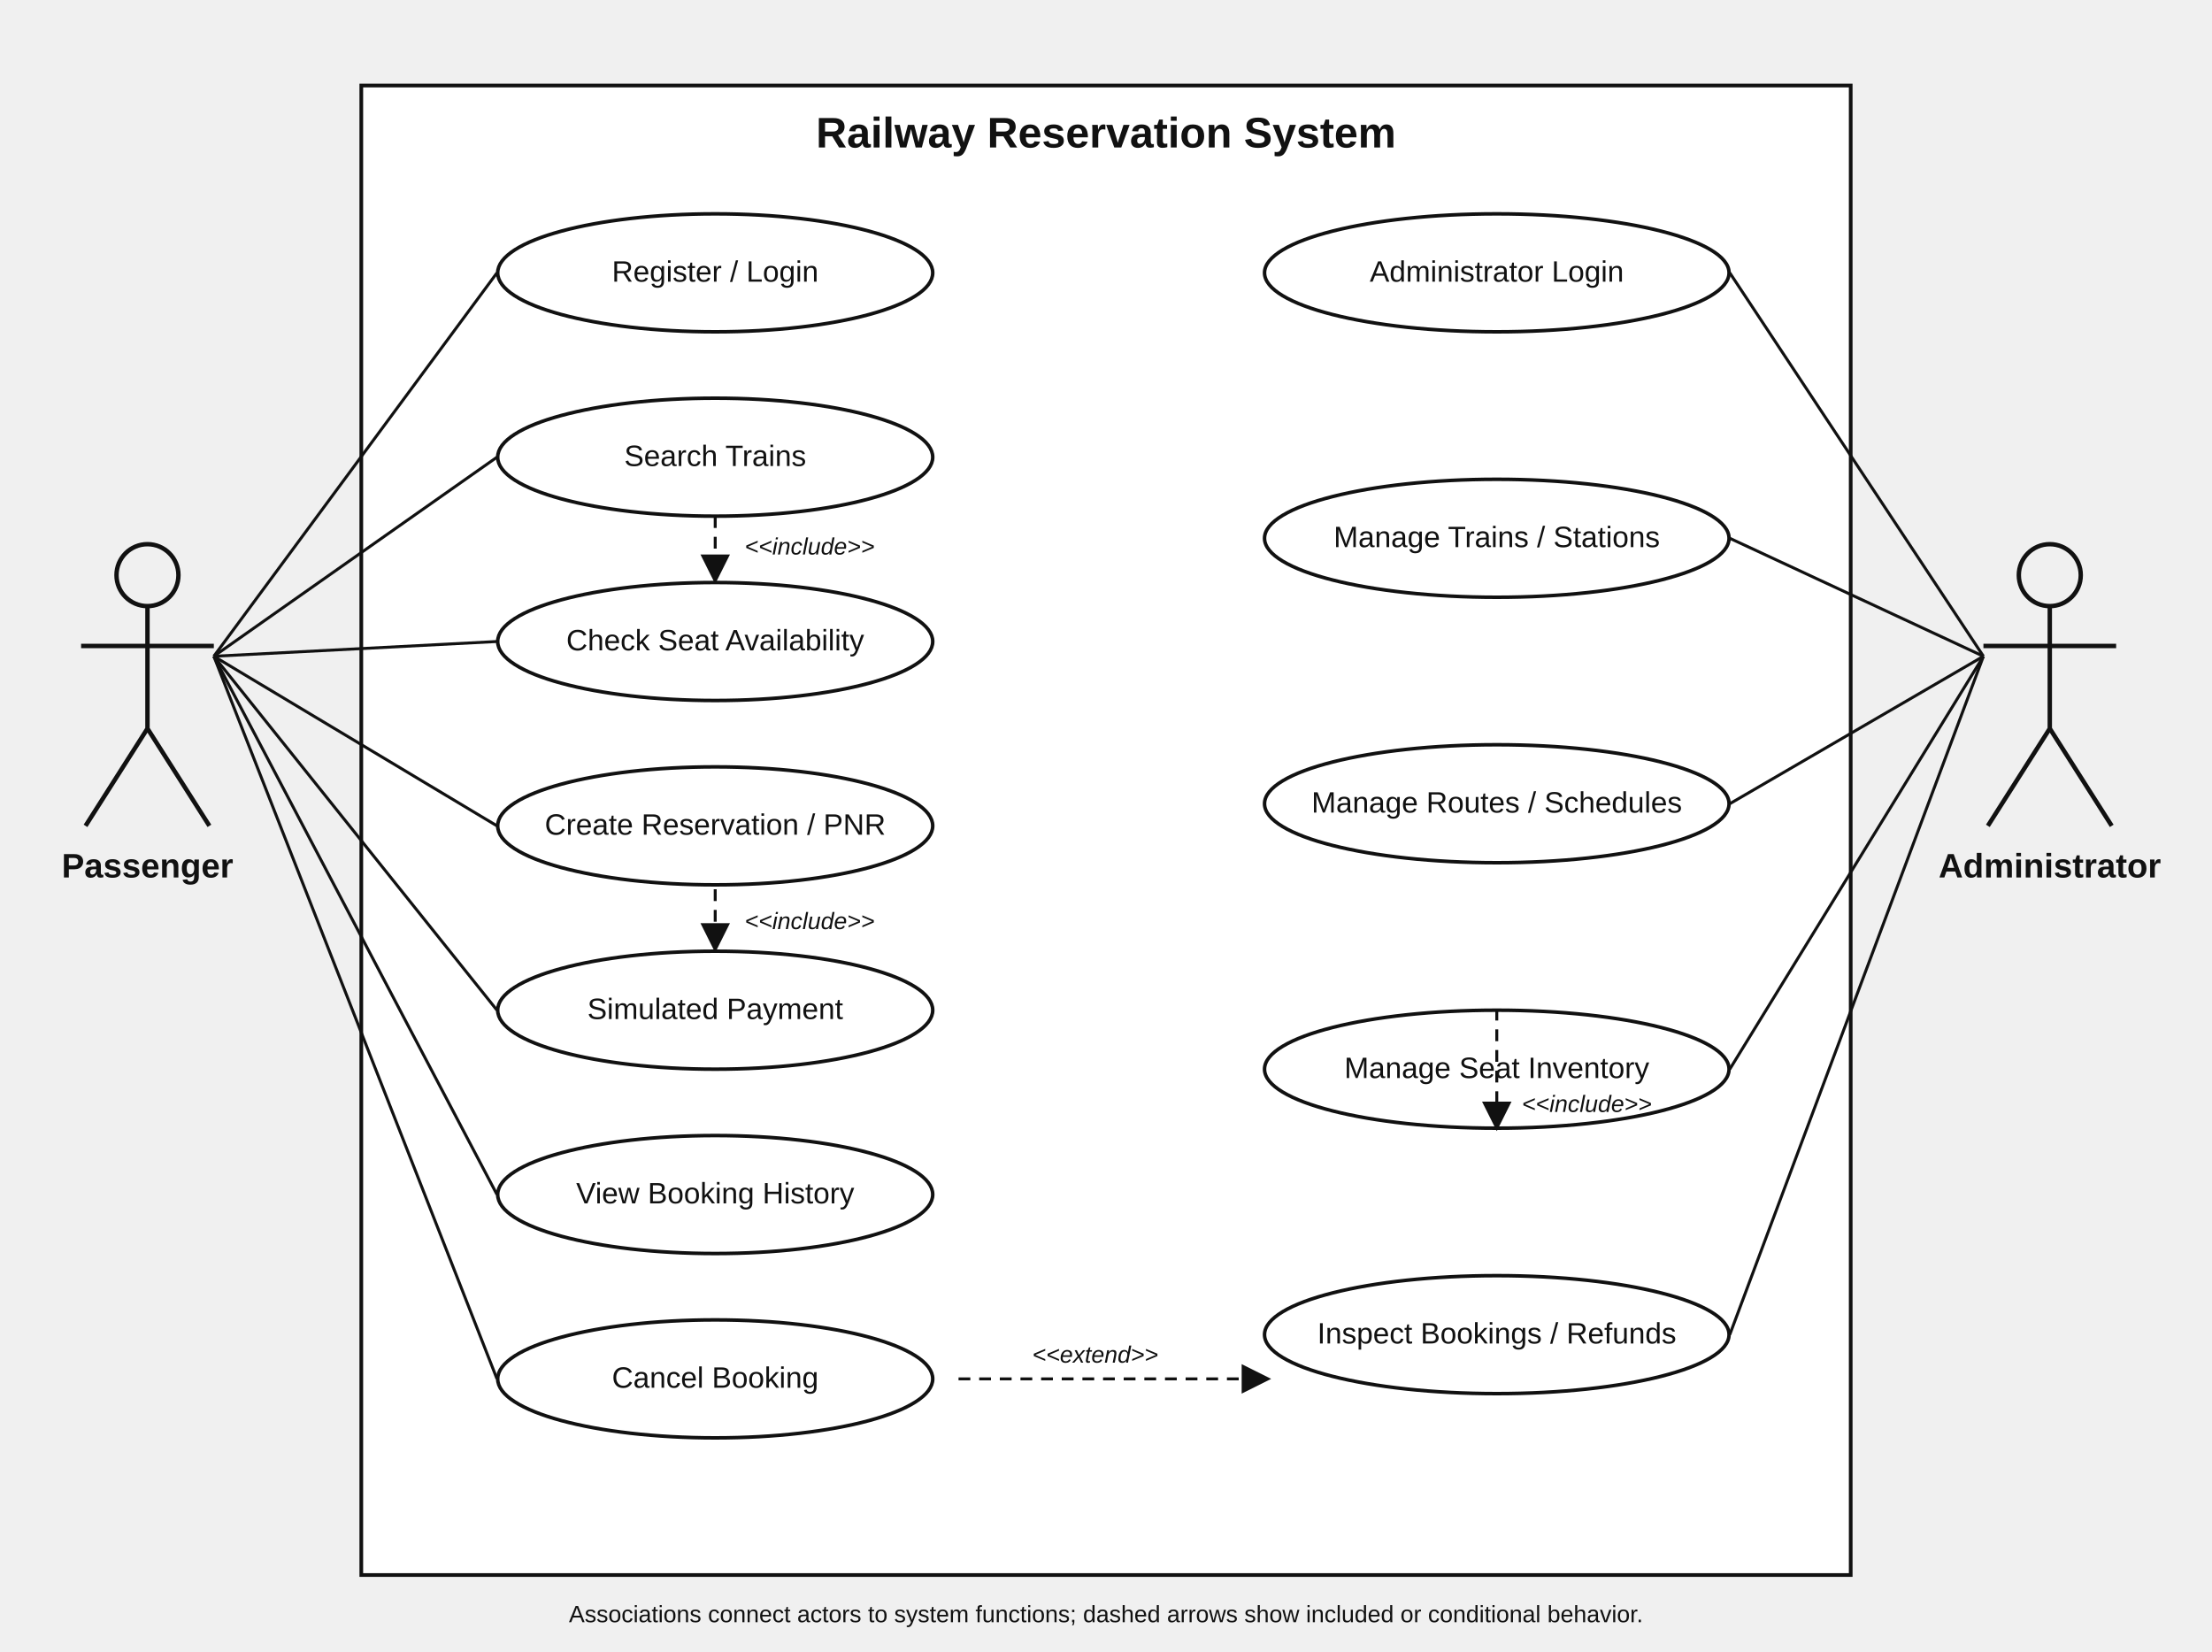
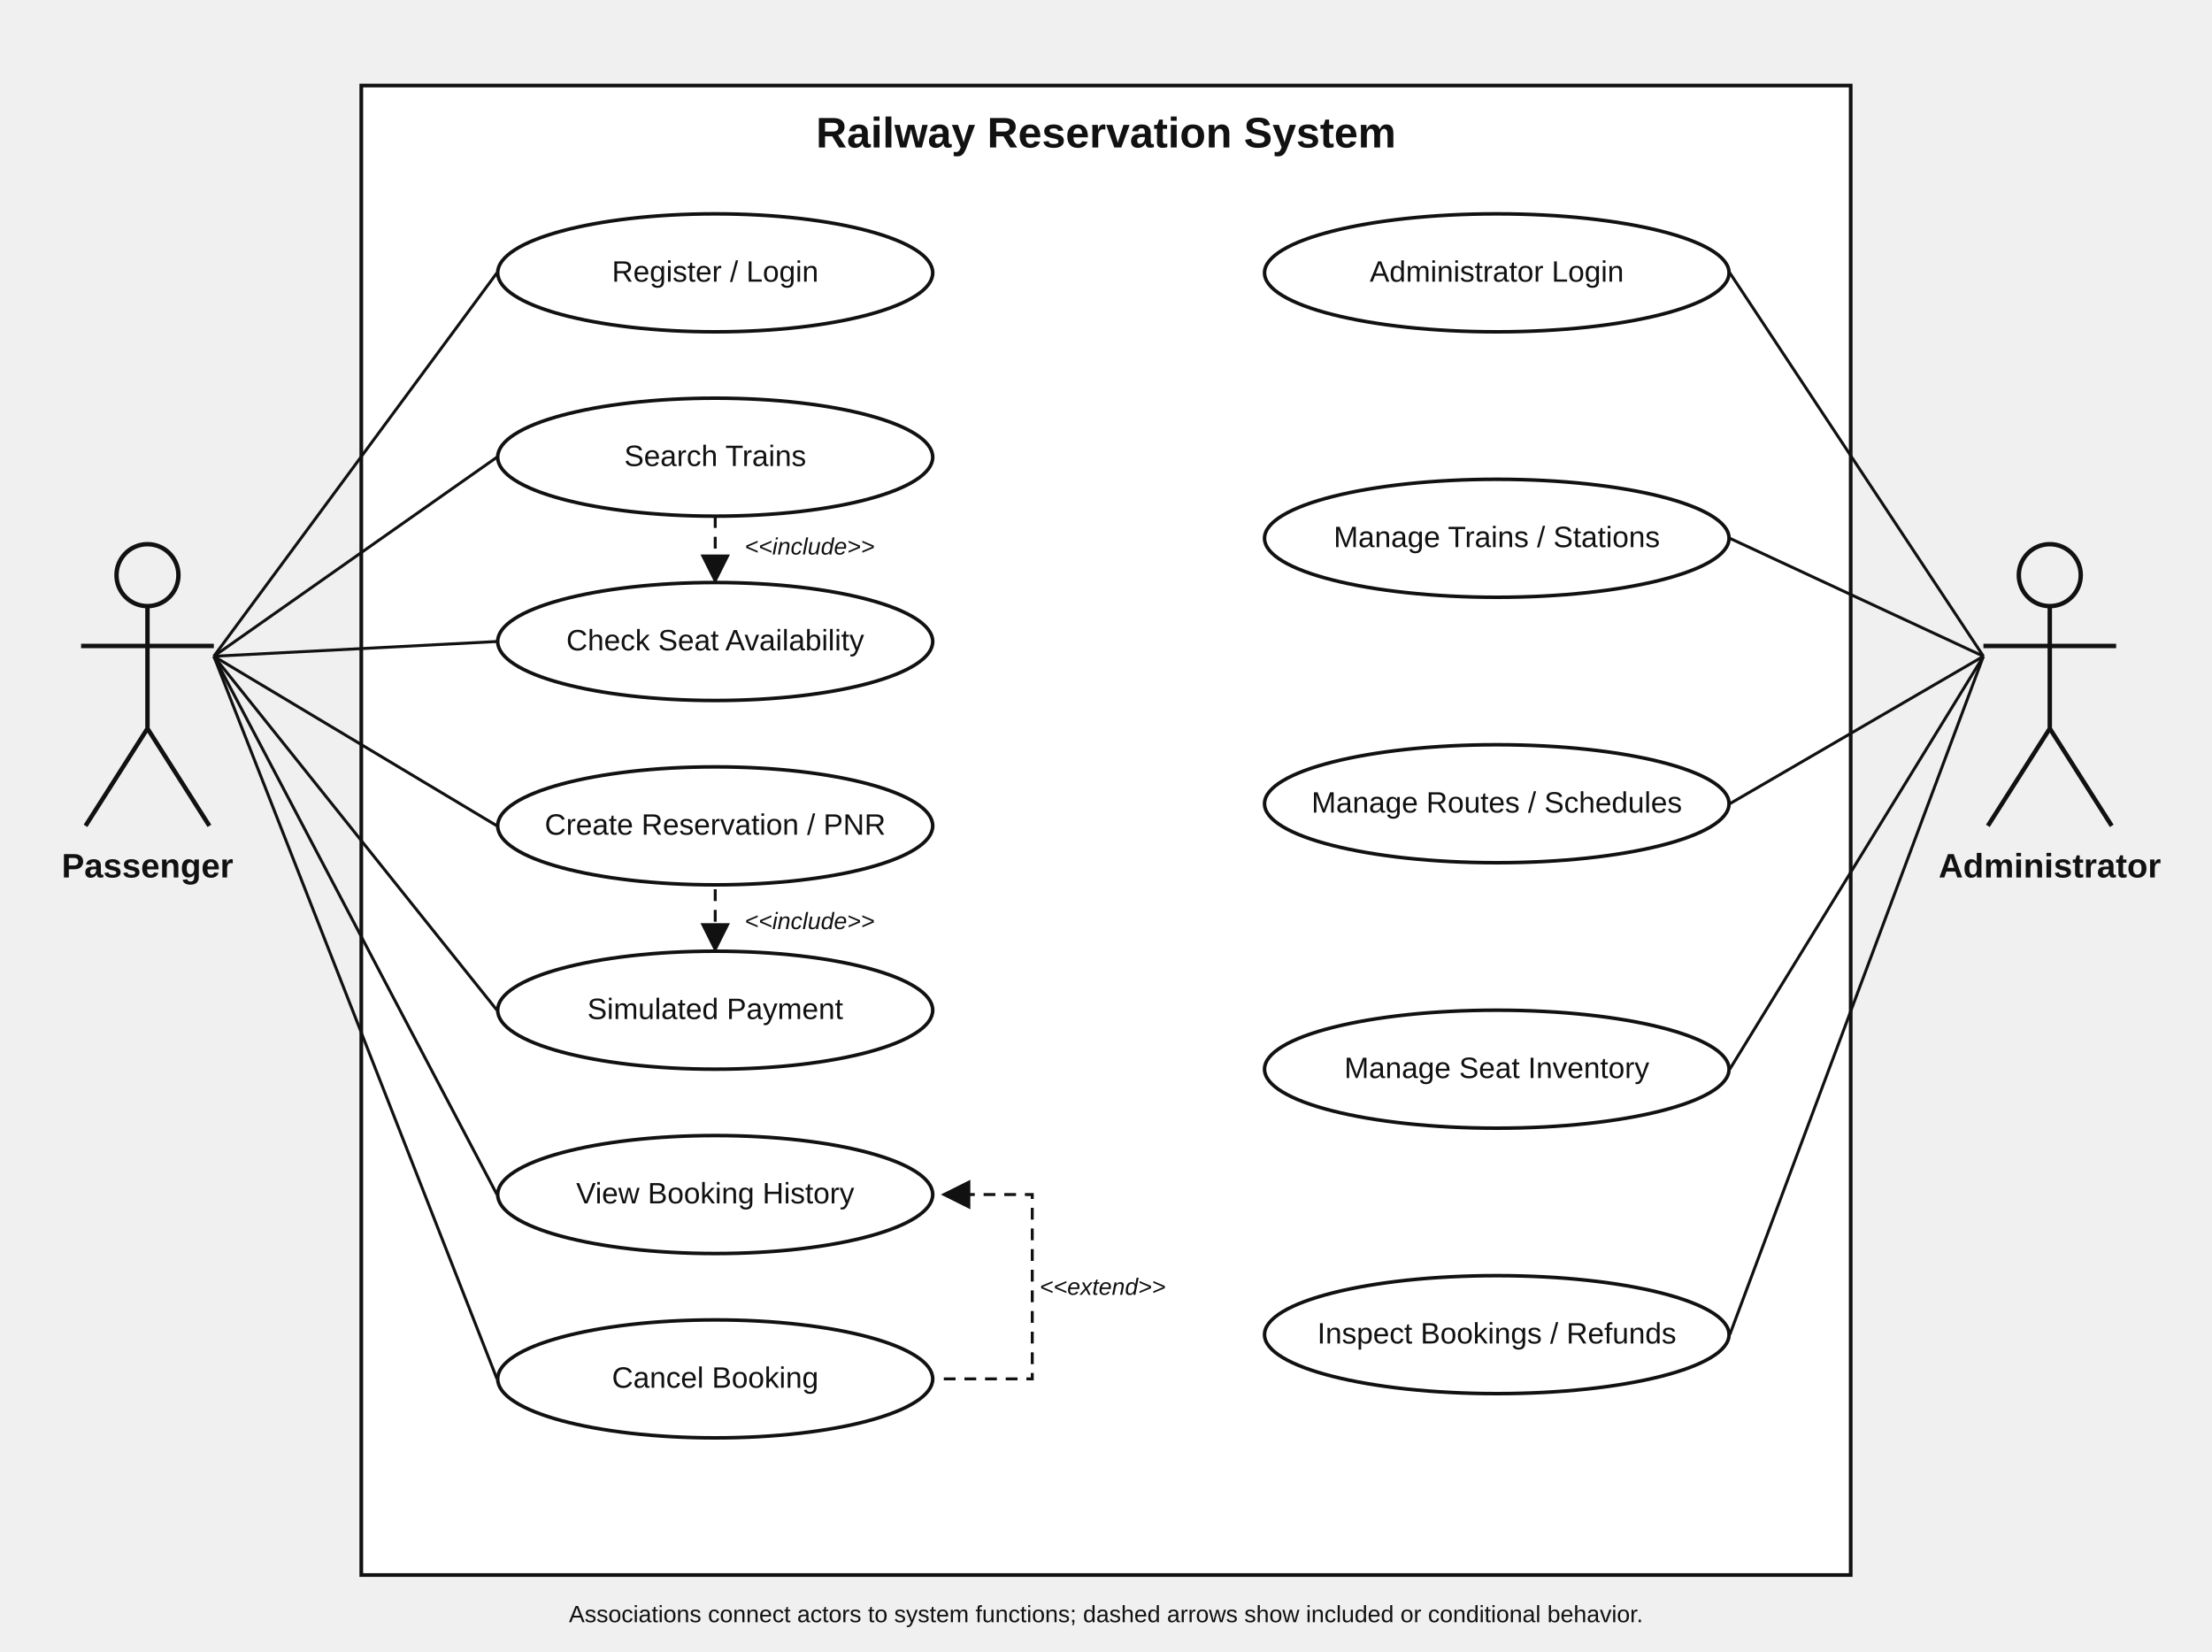
<svg xmlns="http://www.w3.org/2000/svg" width="1500" height="1120" viewBox="0 0 1500 1120">
  <style>text{font-family:Arial,Helvetica,sans-serif;fill:#111}.title{font-size:29px;font-weight:bold}.label{font-size:23px;font-weight:bold}.uc{font-size:20px}.note{font-size:16px}.boundary{fill:#fff;stroke:#111;stroke-width:2.5}.oval{fill:#fff;stroke:#111;stroke-width:2.4}.actor{fill:none;stroke:#111;stroke-width:3}.assoc{fill:none;stroke:#111;stroke-width:2}.relation{fill:none;stroke:#111;stroke-width:2;stroke-dasharray:8 6}.reltext{font-size:16px;font-style:italic}</style>
  <defs>
    <marker id="arrow" markerWidth="10" markerHeight="10" refX="9" refY="5" orient="auto">
      <path d="M0 0 L10 5 L0 10 z" fill="#111" />
    </marker>
  </defs>
  <rect x="245" y="58" width="1010" height="1010" class="boundary" />
  <text x="750" y="100" text-anchor="middle" class="title">Railway Reservation System</text>
  <circle cx="100" cy="390" r="21" class="actor" />
  <path d="M100 411v83 m-45 -56h90 m-45 56l-42 66 m42 -66l42 66" class="actor" />
  <text x="100" y="595" text-anchor="middle" class="label">Passenger</text>
  <circle cx="1390" cy="390" r="21" class="actor" />
  <path d="M1390 411v83 m-45 -56h90 m-45 56l-42 66 m42 -66l42 66" class="actor" />
  <text x="1390" y="595" text-anchor="middle" class="label">Administrator</text>
  <ellipse cx="485" cy="185" rx="147.5" ry="40" class="oval" />
  <text x="485" y="191" text-anchor="middle" class="uc">Register / Login</text>
  <ellipse cx="485" cy="310" rx="147.5" ry="40" class="oval" />
  <text x="485" y="316" text-anchor="middle" class="uc">Search Trains</text>
  <ellipse cx="485" cy="435" rx="147.5" ry="40" class="oval" />
  <text x="485" y="441" text-anchor="middle" class="uc">Check Seat Availability</text>
  <ellipse cx="485" cy="560" rx="147.5" ry="40" class="oval" />
  <text x="485" y="566" text-anchor="middle" class="uc">Create Reservation / PNR</text>
  <ellipse cx="485" cy="685" rx="147.5" ry="40" class="oval" />
  <text x="485" y="691" text-anchor="middle" class="uc">Simulated Payment</text>
  <ellipse cx="485" cy="810" rx="147.5" ry="40" class="oval" />
  <text x="485" y="816" text-anchor="middle" class="uc">View Booking History</text>
  <ellipse cx="485" cy="935" rx="147.5" ry="40" class="oval" />
  <text x="485" y="941" text-anchor="middle" class="uc">Cancel Booking</text>
  <ellipse cx="1015" cy="185" rx="157.5" ry="40" class="oval" />
  <text x="1015" y="191" text-anchor="middle" class="uc">Administrator Login</text>
  <ellipse cx="1015" cy="365" rx="157.5" ry="40" class="oval" />
  <text x="1015" y="371" text-anchor="middle" class="uc">Manage Trains / Stations</text>
  <ellipse cx="1015" cy="545" rx="157.5" ry="40" class="oval" />
  <text x="1015" y="551" text-anchor="middle" class="uc">Manage Routes / Schedules</text>
  <ellipse cx="1015" cy="725" rx="157.5" ry="40" class="oval" />
  <text x="1015" y="731" text-anchor="middle" class="uc">Manage Seat Inventory</text>
  <ellipse cx="1015" cy="905" rx="157.5" ry="40" class="oval" />
  <text x="1015" y="911" text-anchor="middle" class="uc">Inspect Bookings / Refunds</text>
  <path d="M145 445 L337 185" class="assoc" />
  <path d="M145 445 L337 310" class="assoc" />
  <path d="M145 445 L337 435" class="assoc" />
  <path d="M145 445 L337 560" class="assoc" />
  <path d="M145 445 L337 685" class="assoc" />
  <path d="M145 445 L337 810" class="assoc" />
  <path d="M145 445 L337 935" class="assoc" />
  <path d="M1345 445 L1173 185" class="assoc" />
  <path d="M1345 445 L1173 365" class="assoc" />
  <path d="M1345 445 L1173 545" class="assoc" />
  <path d="M1345 445 L1173 725" class="assoc" />
  <path d="M1345 445 L1173 905" class="assoc" />
  <path d="M485 350 V394" class="relation" marker-end="url(#arrow)" />
  <text x="505" y="376" class="reltext">&lt;&lt;include&gt;&gt;</text>
  <path d="M485 603 V644" class="relation" marker-end="url(#arrow)" />
  <text x="505" y="630" class="reltext">&lt;&lt;include&gt;&gt;</text>
-   <path d="M1015 684 V765" class="relation" marker-end="url(#arrow)" />
-   <text x="1032" y="754" class="reltext">&lt;&lt;include&gt;&gt;</text>
-   <path d="M650 935 L860 935" class="relation" marker-end="url(#arrow)" />
-   <text x="700" y="924" class="reltext">&lt;&lt;extend&gt;&gt;</text>
+   <path d="M640 935 L700 935 L700 810 L640 810" class="relation" marker-end="url(#arrow)" />
+   <text x="705" y="878" class="reltext">&lt;&lt;extend&gt;&gt;</text>
  <text x="750" y="1100" text-anchor="middle" class="note">Associations connect actors to system functions; dashed arrows show included or conditional behavior.</text>
</svg>
